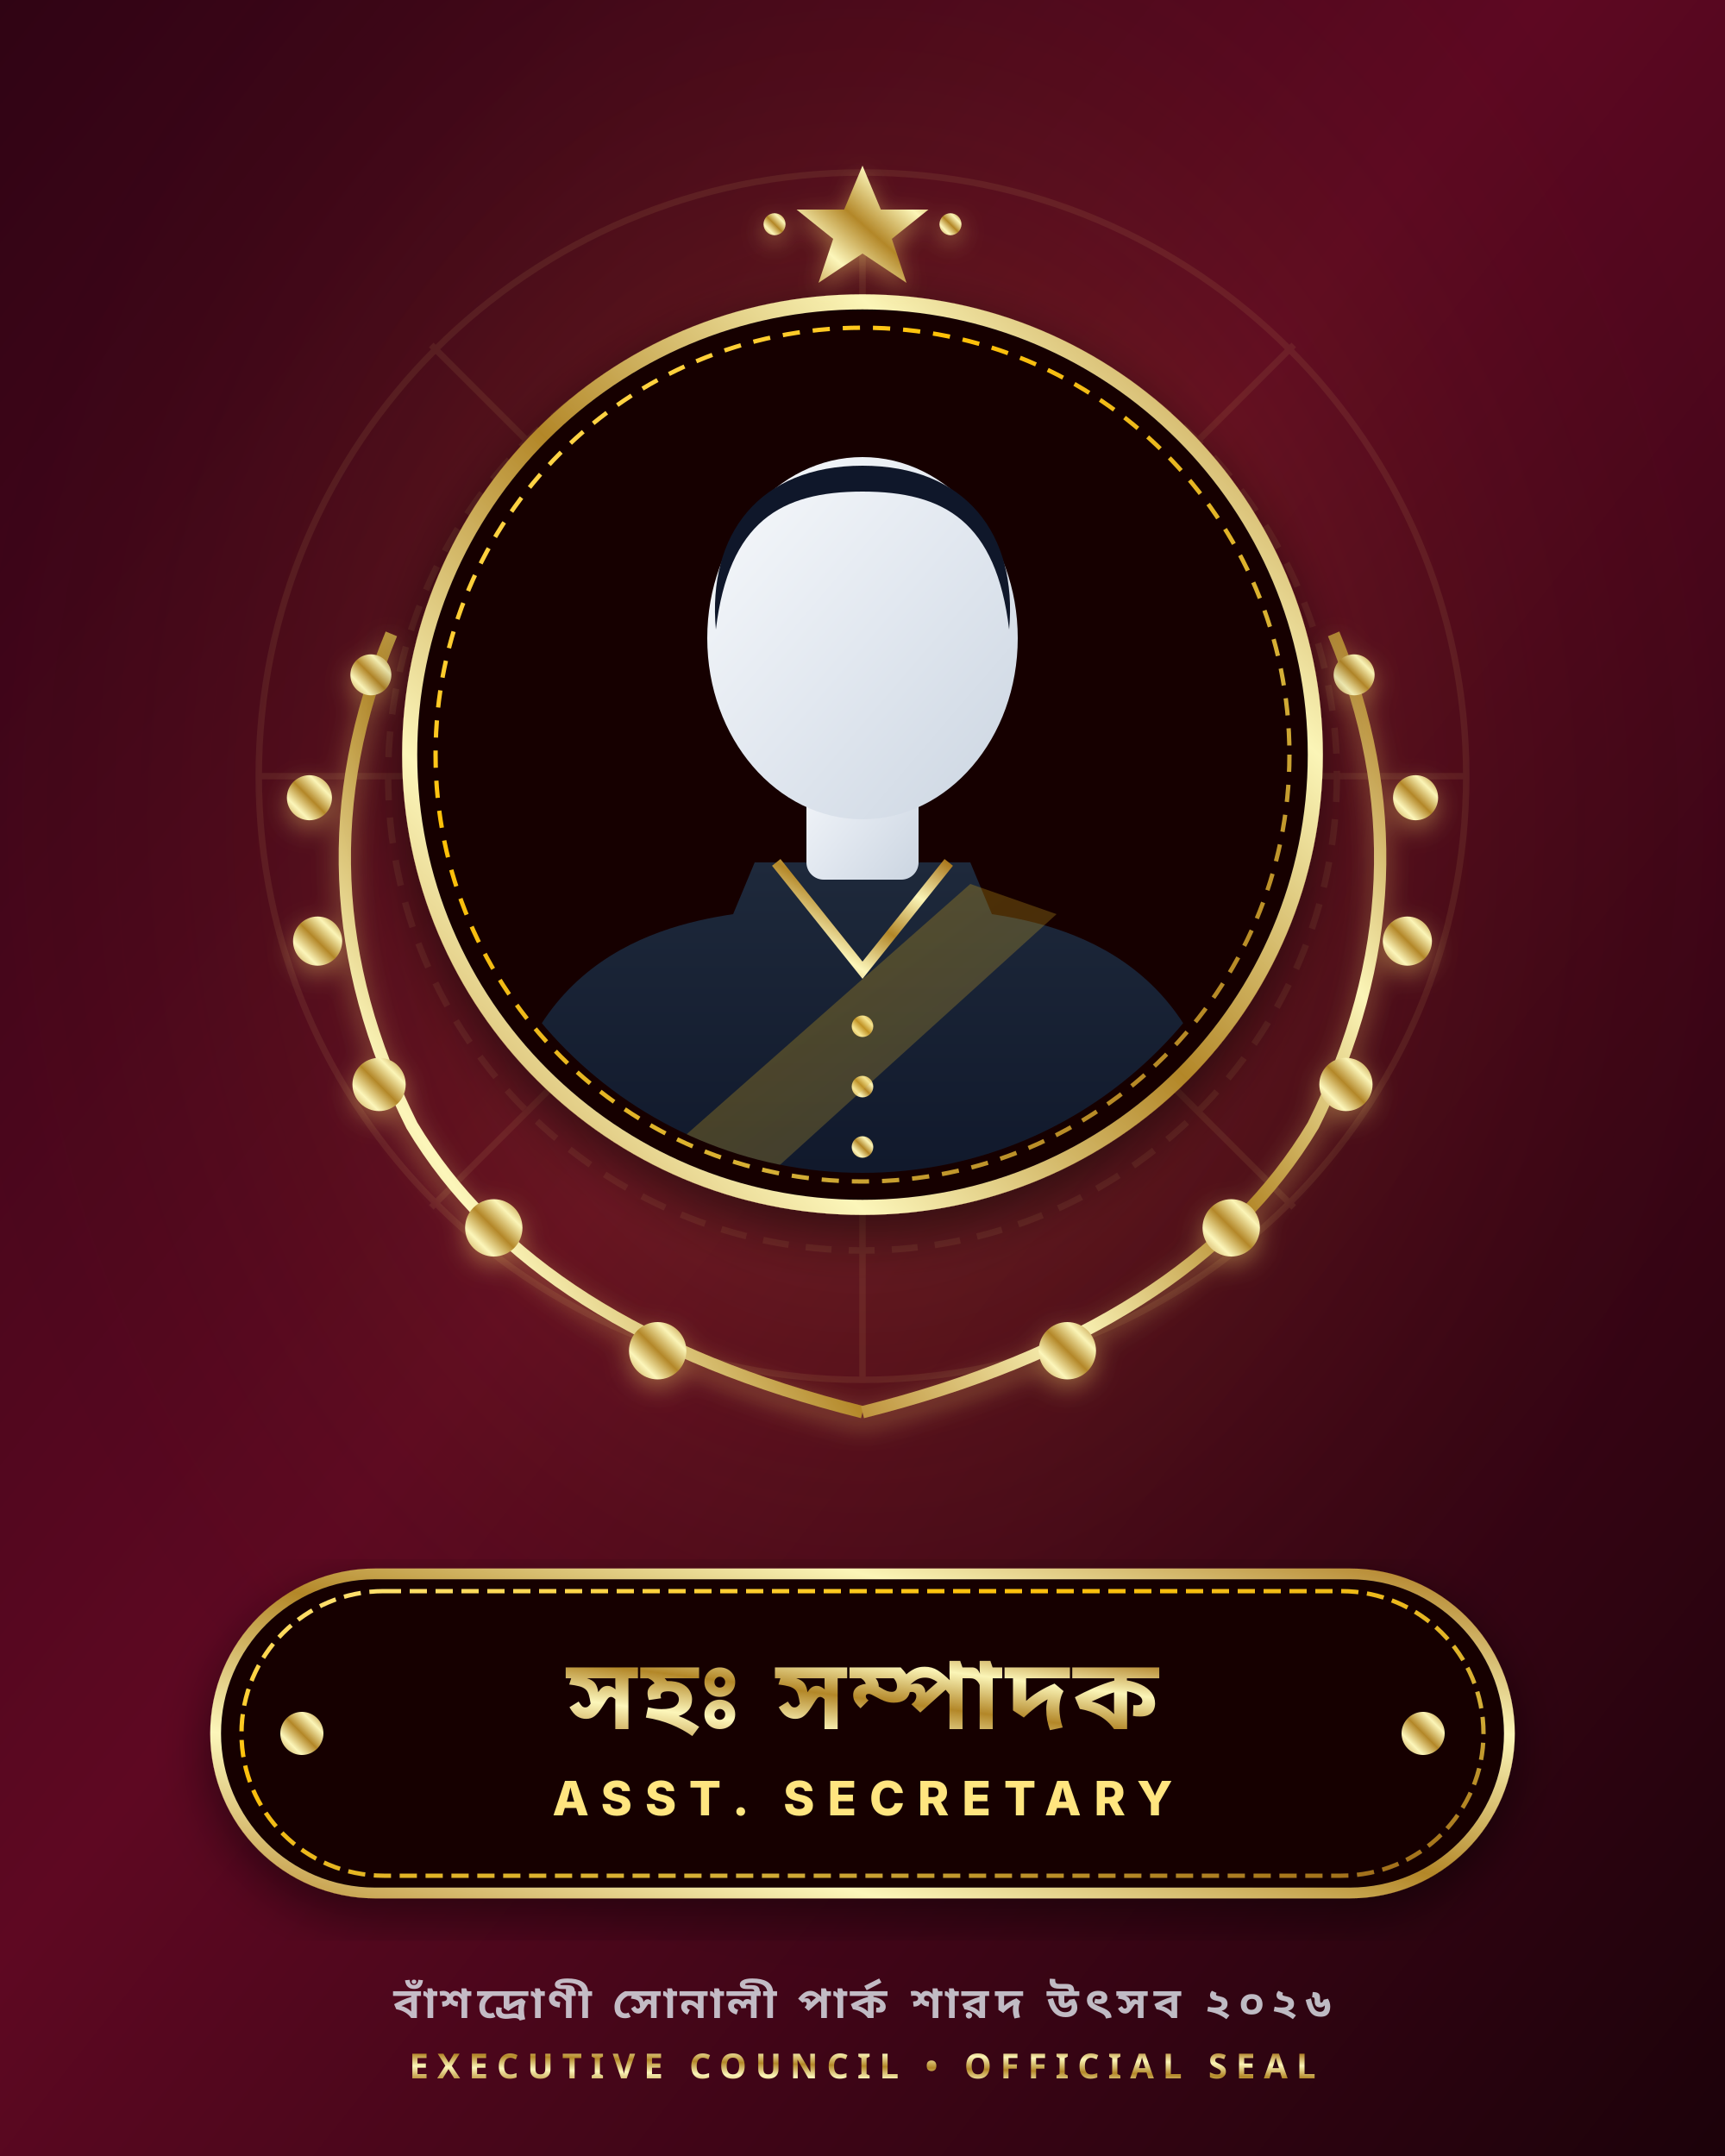
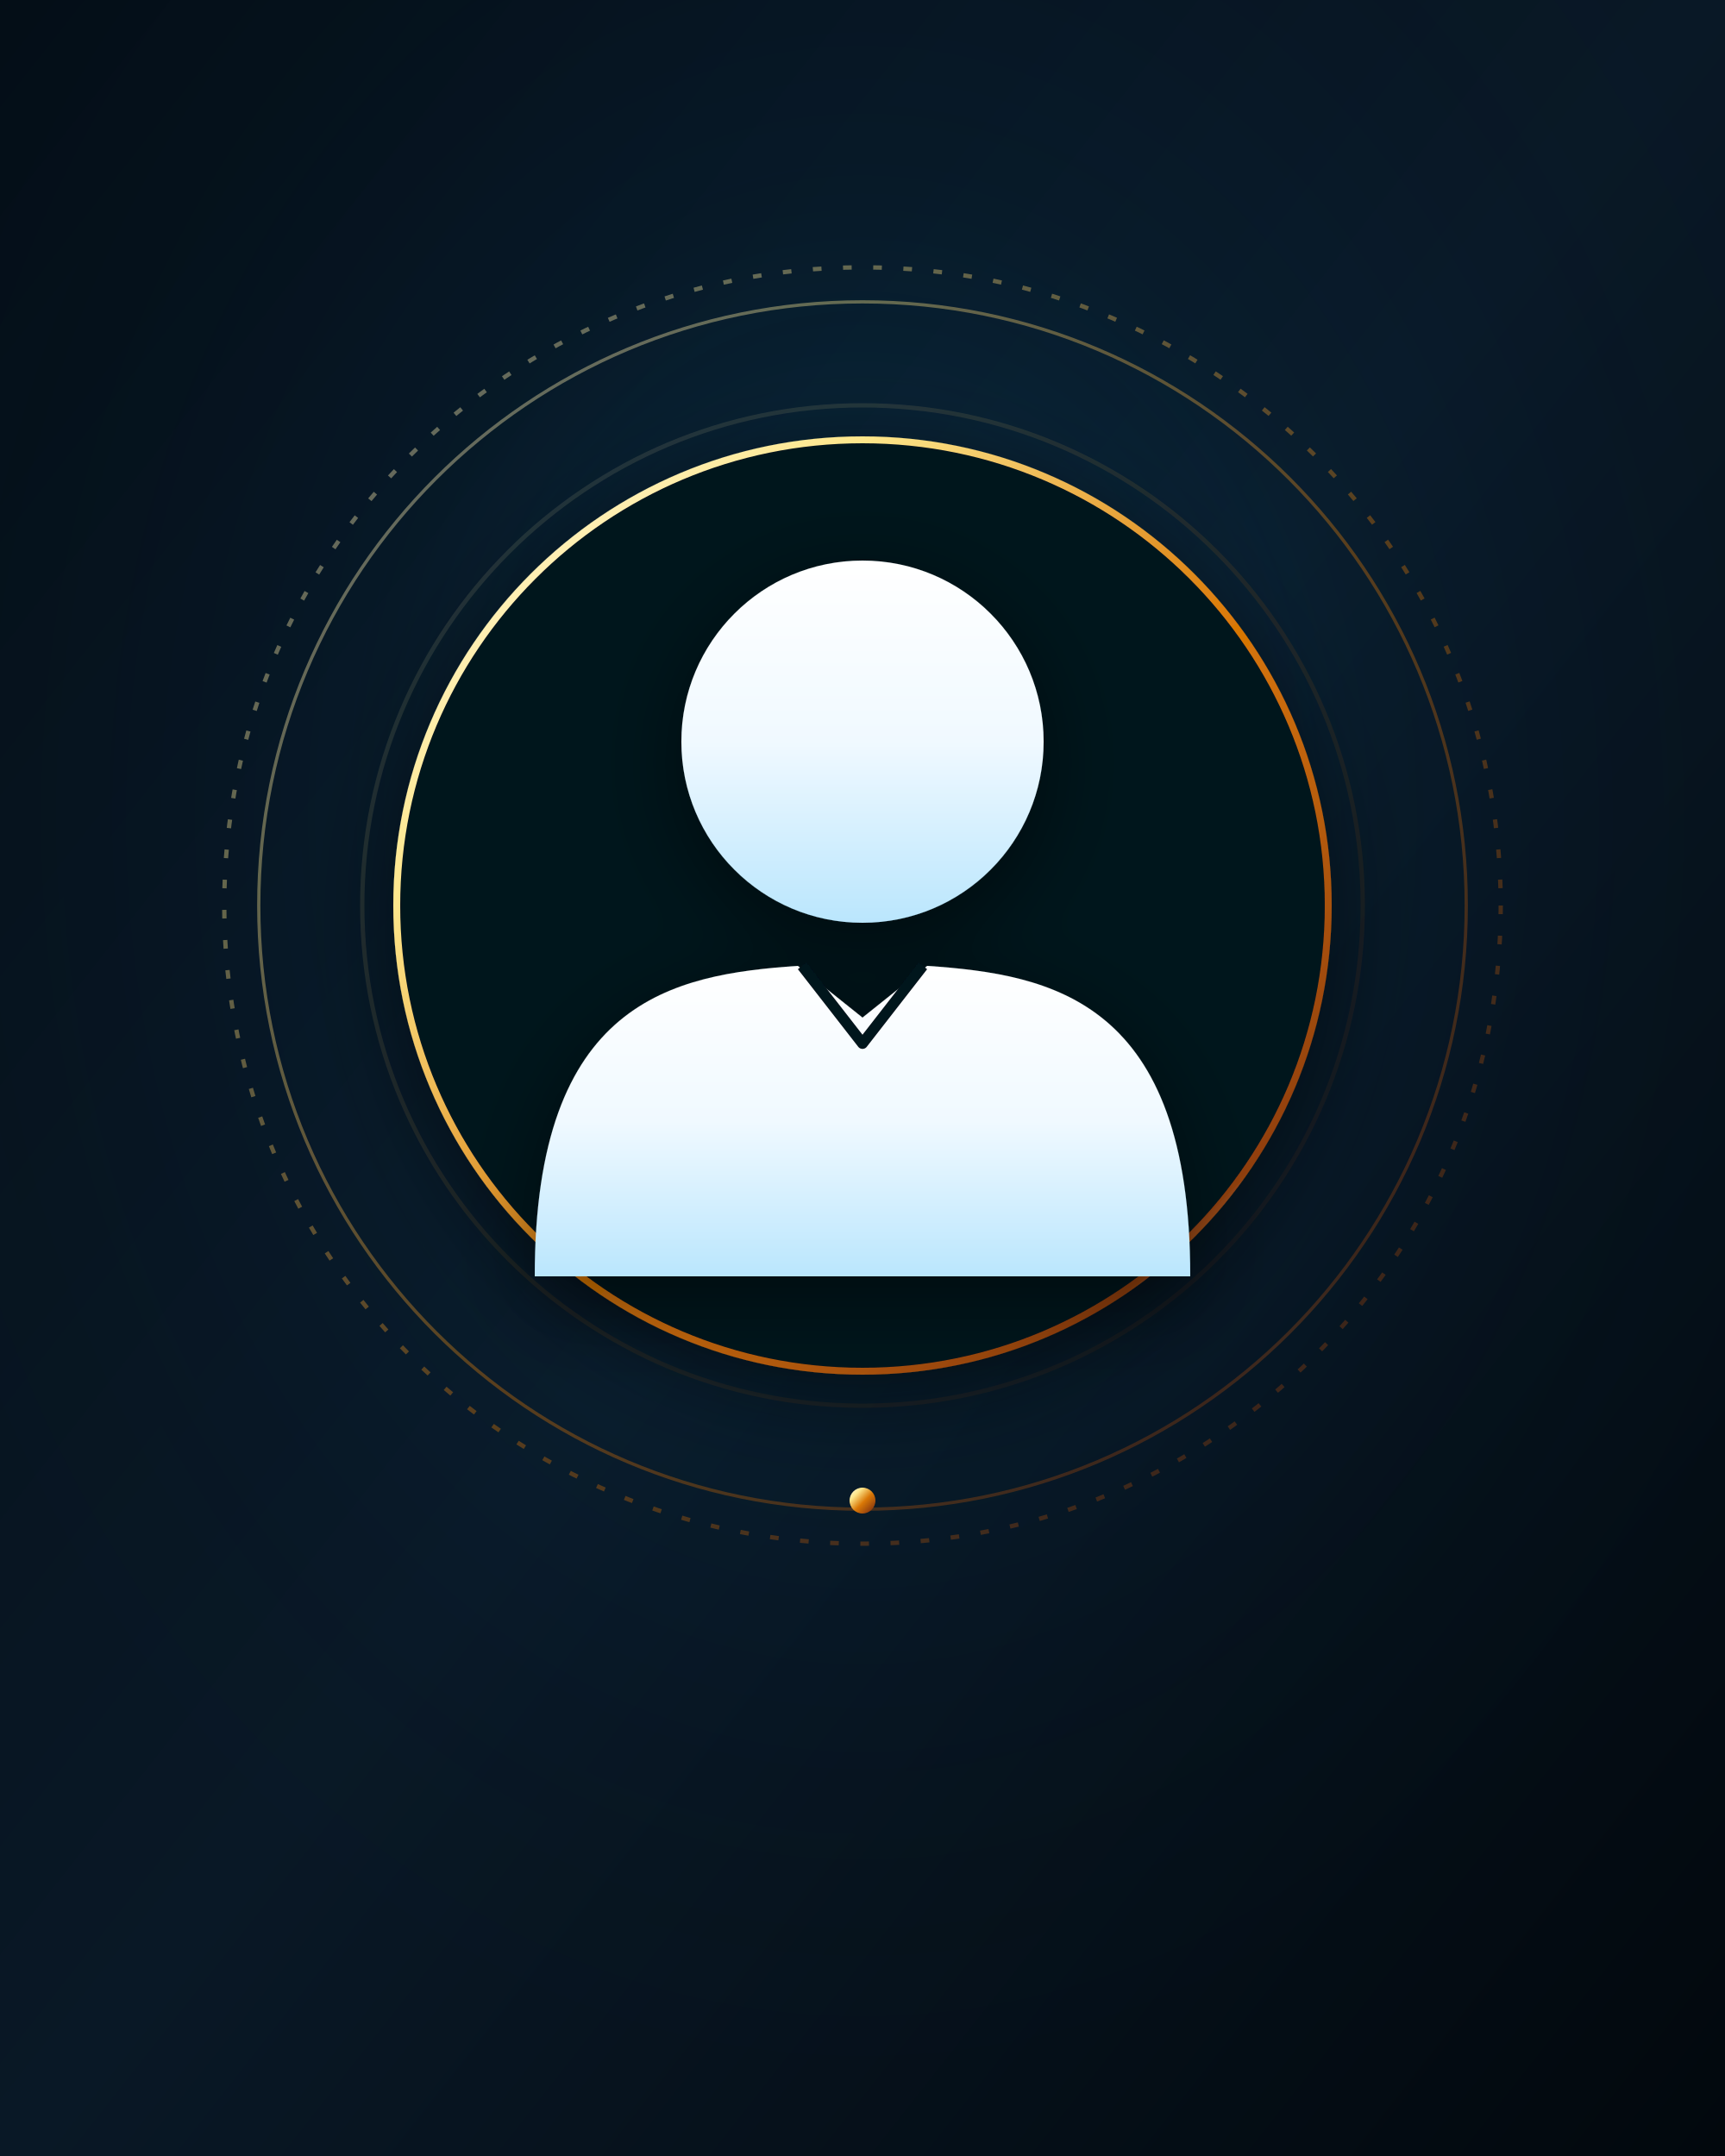
<svg xmlns="http://www.w3.org/2000/svg" viewBox="0 0 400 500" width="400" height="500">
  <defs>
-     <linearGradient id="bgGradASec" x1="0%" y1="0%" x2="100%" y2="100%">
-       <stop offset="0%" stop-color="#300414" />
-       <stop offset="45%" stop-color="#5E0822" />
-       <stop offset="100%" stop-color="#1C020A" />
+     <linearGradient id="asstSecBg" x1="0%" y1="0%" x2="100%" y2="100%">
+       <stop offset="0%" stop-color="#040e17" />
+       <stop offset="50%" stop-color="#091826" />
+       <stop offset="100%" stop-color="#02080d" />
    </linearGradient>
-     <radialGradient id="spotlightASec" cx="50%" cy="38%" r="55%">
-       <stop offset="0%" stop-color="#FFDF73" stop-opacity="0.22" />
-       <stop offset="50%" stop-color="#B8860B" stop-opacity="0.08" />
+     <radialGradient id="asstSecSpotlight" cx="50%" cy="38%" r="65%">
+       <stop offset="0%" stop-color="#38bdf8" stop-opacity="0.18" />
+       <stop offset="45%" stop-color="#0284c7" stop-opacity="0.05" />
      <stop offset="100%" stop-color="#000000" stop-opacity="0" />
    </radialGradient>
-     <linearGradient id="goldBaseASec" x1="0%" y1="0%" x2="100%" y2="100%">
-       <stop offset="0%" stop-color="#FFE57F" />
-       <stop offset="30%" stop-color="#FFC107" />
-       <stop offset="70%" stop-color="#D4AF37" />
-       <stop offset="100%" stop-color="#996515" />
+     <linearGradient id="asstSecGold" x1="0%" y1="0%" x2="100%" y2="100%">
+       <stop offset="0%" stop-color="#fffbeb" />
+       <stop offset="25%" stop-color="#fde68a" />
+       <stop offset="55%" stop-color="#d97706" />
+       <stop offset="85%" stop-color="#92400e" />
+       <stop offset="100%" stop-color="#fef3c7" />
    </linearGradient>
-     <linearGradient id="goldLightASec" x1="0%" y1="100%" x2="100%" y2="0%">
-       <stop offset="0%" stop-color="#BF953F" />
-       <stop offset="25%" stop-color="#FCF6BA" />
-       <stop offset="50%" stop-color="#B38728" />
-       <stop offset="75%" stop-color="#FBF5B7" />
-       <stop offset="100%" stop-color="#AA771C" />
+     <linearGradient id="asstSecSil" x1="0%" y1="0%" x2="0%" y2="100%">
+       <stop offset="0%" stop-color="#ffffff" />
+       <stop offset="50%" stop-color="#f0f9ff" />
+       <stop offset="100%" stop-color="#bae6fd" />
    </linearGradient>
-     <linearGradient id="silhouetteGradASec" x1="0%" y1="0%" x2="100%" y2="100%">
-       <stop offset="0%" stop-color="#F8FAFC" />
-       <stop offset="50%" stop-color="#E2E8F0" />
-       <stop offset="100%" stop-color="#CBD5E1" />
-     </linearGradient>
-     <linearGradient id="suitGradASec" x1="0%" y1="0%" x2="0%" y2="100%">
-       <stop offset="0%" stop-color="#1E293B" />
-       <stop offset="100%" stop-color="#0F172A" />
-     </linearGradient>
-     <filter id="goldGlowASec" x="-20%" y="-20%" width="140%" height="140%">
-       <feDropShadow dx="0" dy="2" stdDeviation="3" flood-color="#FFDF73" flood-opacity="0.4" />
-     </filter>
-     <filter id="cardShadowASec" x="-10%" y="-10%" width="120%" height="125%">
-       <feDropShadow dx="0" dy="4" stdDeviation="6" flood-color="#000000" flood-opacity="0.5" />
+     <filter id="asstSecShadow" x="-20%" y="-20%" width="140%" height="140%">
+       <feDropShadow dx="0" dy="5" stdDeviation="10" flood-color="#000000" flood-opacity="0.5" />
    </filter>
  </defs>
-   <rect width="400" height="500" fill="url(#bgGradASec)" />
-   <rect width="400" height="500" fill="url(#spotlightASec)" />
-   <g opacity="0.08" stroke="#FFE57F" stroke-width="1.5" fill="none">
-     <circle cx="200" cy="180" r="140" />
-     <circle cx="200" cy="180" r="110" stroke-dasharray="6,4" />
-     <circle cx="200" cy="180" r="80" />
-     <path d="M 200,40 L 200,320 M 60,180 L 340,180 M 100,80 L 300,280 M 100,280 L 300,80" />
+   <rect width="400" height="500" fill="url(#asstSecBg)" />
+   <rect width="400" height="500" fill="url(#asstSecSpotlight)" />
+   <g opacity="0.38" stroke="url(#asstSecGold)" stroke-width="1" fill="none">
+     <circle cx="200" cy="210" r="148" stroke-dasharray="2,5" />
+     <circle cx="200" cy="210" r="140" stroke-width="0.75" />
+     <circle cx="200" cy="210" r="116" stroke-opacity="0.3" />
  </g>
-   <g transform="translate(200, 185) scale(0.95)" filter="url(#goldGlowASec)">
-     <path d="M -115,-40 Q -140,20 -110,80 Q -80,130 0,150" fill="none" stroke="url(#goldLightASec)" stroke-width="3" />
-     <circle cx="-120" cy="-30" r="5" fill="url(#goldLightASec)" />
-     <circle cx="-135" cy="0" r="5.5" fill="url(#goldLightASec)" />
-     <circle cx="-133" cy="35" r="6" fill="url(#goldLightASec)" />
-     <circle cx="-118" cy="70" r="6.5" fill="url(#goldLightASec)" />
-     <circle cx="-90" cy="105" r="7" fill="url(#goldLightASec)" />
-     <circle cx="-50" cy="135" r="7" fill="url(#goldLightASec)" />
-     <path d="M 115,-40 Q 140,20 110,80 Q 80,130 0,150" fill="none" stroke="url(#goldLightASec)" stroke-width="3" />
-     <circle cx="120" cy="-30" r="5" fill="url(#goldLightASec)" />
-     <circle cx="135" cy="0" r="5.5" fill="url(#goldLightASec)" />
-     <circle cx="133" cy="35" r="6" fill="url(#goldLightASec)" />
-     <circle cx="118" cy="70" r="6.5" fill="url(#goldLightASec)" />
-     <circle cx="90" cy="105" r="7" fill="url(#goldLightASec)" />
-     <circle cx="50" cy="135" r="7" fill="url(#goldLightASec)" />
+   <circle cx="200" cy="210" r="108" fill="#06121d" stroke="url(#asstSecGold)" stroke-width="1.6" filter="url(#asstSecShadow)" />
+   <g filter="url(#asstSecShadow)">
+     <circle cx="200" cy="172" r="42" fill="url(#asstSecSil)" />
+     <path d="M 124 296 C 124 232, 156 226, 185 224 L 200 236 L 215 224 C 244 226, 276 232, 276 296 Z" fill="url(#asstSecSil)" />
+     <path d="M 186 224 L 200 242 L 214 224" stroke="#06121d" stroke-width="2.5" fill="none" stroke-linejoin="round" />
  </g>
-   <circle cx="200" cy="175" r="105" fill="#140206" stroke="url(#goldLightASec)" stroke-width="3.5" filter="url(#cardShadowASec)" />
-   <circle cx="200" cy="175" r="99" fill="none" stroke="url(#goldBaseASec)" stroke-width="1" stroke-dasharray="4,3" />
-   <g id="executiveSilhouetteASec">
-     <clipPath id="medallionClipASec">
-       <circle cx="200" cy="175" r="97" />
-     </clipPath>
-     <g clip-path="url(#medallionClipASec)">
-       <path d="M 115,280 C 115,225 150,215 170,212 L 175,200 L 225,200 L 230,212 C 250,215 285,225 285,280 Z" fill="url(#suitGradASec)" />
-       <path d="M 180,200 L 200,225 L 220,200" fill="none" stroke="url(#goldLightASec)" stroke-width="2.5" />
-       <line x1="200" y1="225" x2="200" y2="280" stroke="url(#goldLightASec)" stroke-width="2" />
-       <circle cx="200" cy="238" r="2.5" fill="url(#goldLightASec)" />
-       <circle cx="200" cy="252" r="2.5" fill="url(#goldLightASec)" />
-       <circle cx="200" cy="266" r="2.5" fill="url(#goldLightASec)" />
-       <path d="M 140,280 L 225,205 L 245,212 L 170,280 Z" fill="url(#goldBaseASec)" opacity="0.25" />
-       <rect x="187" y="172" width="26" height="32" rx="4" fill="url(#silhouetteGradASec)" />
-       <ellipse cx="200" cy="148" rx="36" ry="42" fill="url(#silhouetteGradASec)" />
-       <path d="M 166,146 C 164,124 176,108 200,108 C 224,108 236,124 234,146 C 231,121 219,114 200,114 C 181,114 169,121 166,146 Z" fill="#0F172A" />
-     </g>
-   </g>
-   <g transform="translate(200, 52) scale(0.85)" filter="url(#goldGlowASec)">
-     <polygon points="0,-16 5,-4 18,-4 8,4 12,16 0,8 -12,16 -8,4 -18,-4 -5,-4" fill="url(#goldLightASec)" />
-     <circle cx="-24" cy="0" r="3" fill="url(#goldLightASec)" />
-     <circle cx="24" cy="0" r="3" fill="url(#goldLightASec)" />
-   </g>
-   <g transform="translate(200, 365)" filter="url(#cardShadowASec)">
-     <rect x="-150" y="0" width="300" height="74" rx="37" fill="#140206" stroke="url(#goldLightASec)" stroke-width="2.5" />
-     <rect x="-144" y="4" width="288" height="66" rx="33" fill="none" stroke="url(#goldBaseASec)" stroke-width="1" stroke-dasharray="4,2" />
-     <circle cx="-130" cy="37" r="5" fill="url(#goldLightASec)" />
-     <circle cx="130" cy="37" r="5" fill="url(#goldLightASec)" />
-     <text x="0" y="36" font-family="'Noto Sans Bengali', 'Hind Siliguri', 'Mukti', sans-serif" font-size="23" font-weight="900" fill="url(#goldLightASec)" text-anchor="middle" letter-spacing="1">
-       সহঃ সম্পাদক
-     </text>
-     <text x="0" y="56" font-family="system-ui, -apple-system, sans-serif" font-size="11" font-weight="800" fill="#FFE57F" text-anchor="middle" letter-spacing="3">
-       ASST. SECRETARY
-     </text>
-   </g>
-   <g transform="translate(200, 468)">
-     <text x="0" y="0" font-family="'Noto Sans Bengali', sans-serif" font-size="10" font-weight="700" fill="#E2E8F0" text-anchor="middle" opacity="0.8" letter-spacing="1.5">
-       বাঁশদ্রোণী সোনালী পার্ক শারদ উৎসব ২০২৬
-     </text>
-     <text x="0" y="14" font-family="system-ui, sans-serif" font-size="8" font-weight="700" fill="url(#goldLightASec)" text-anchor="middle" letter-spacing="2">
-       EXECUTIVE COUNCIL • OFFICIAL SEAL
-     </text>
+   <g transform="translate(200, 348)">
+     <circle cx="0" cy="0" r="3" fill="url(#asstSecGold)" />
  </g>
</svg>
